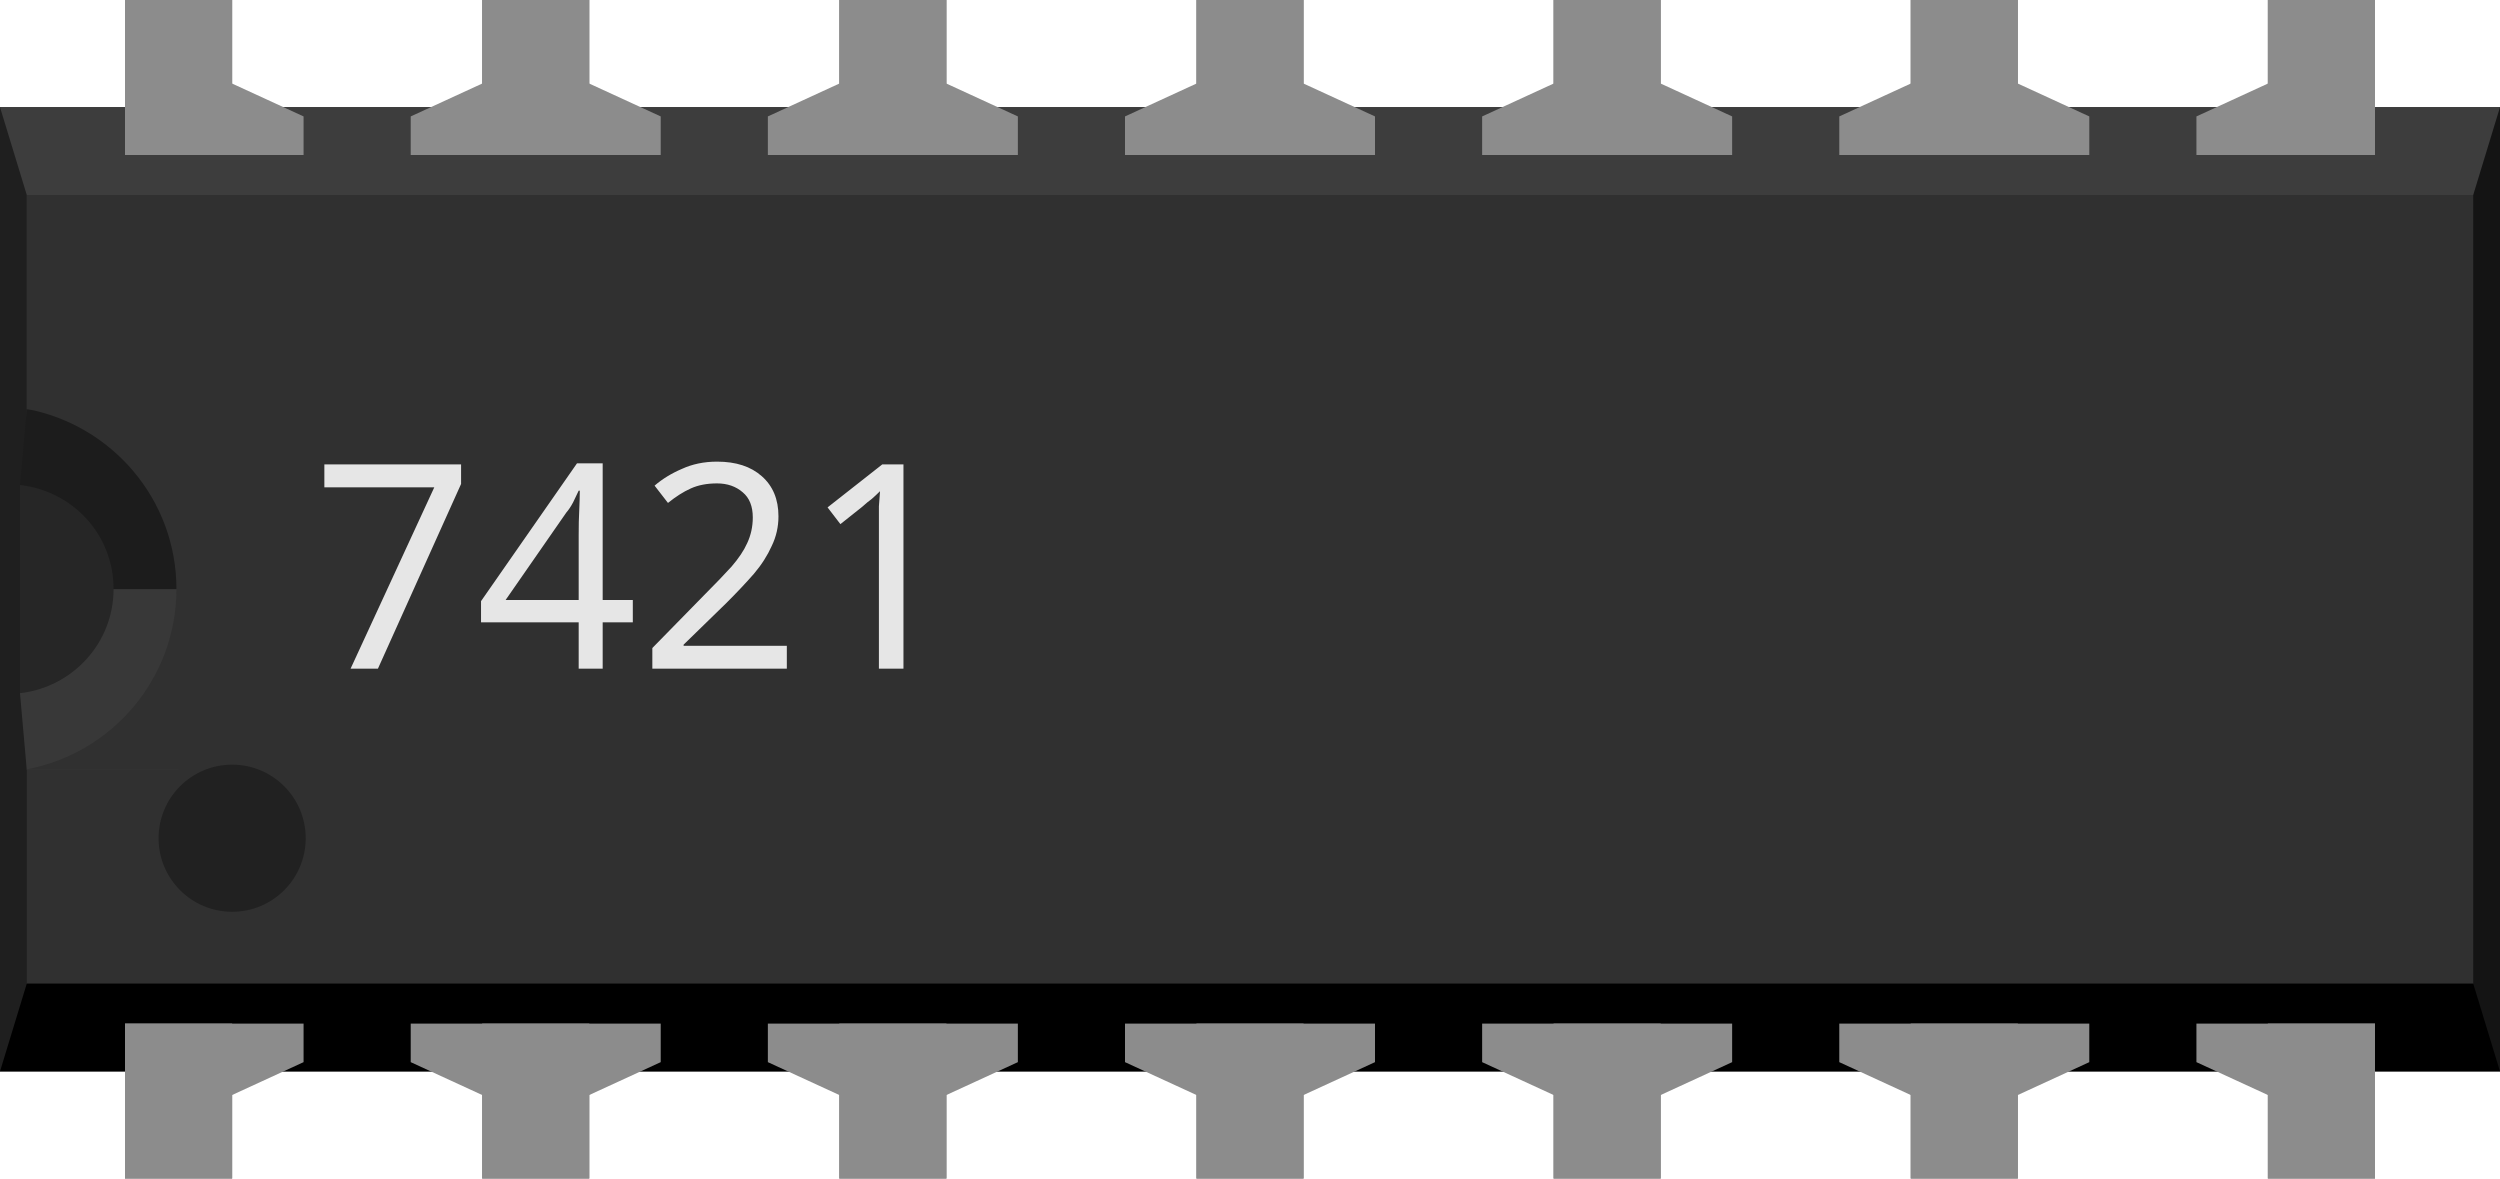
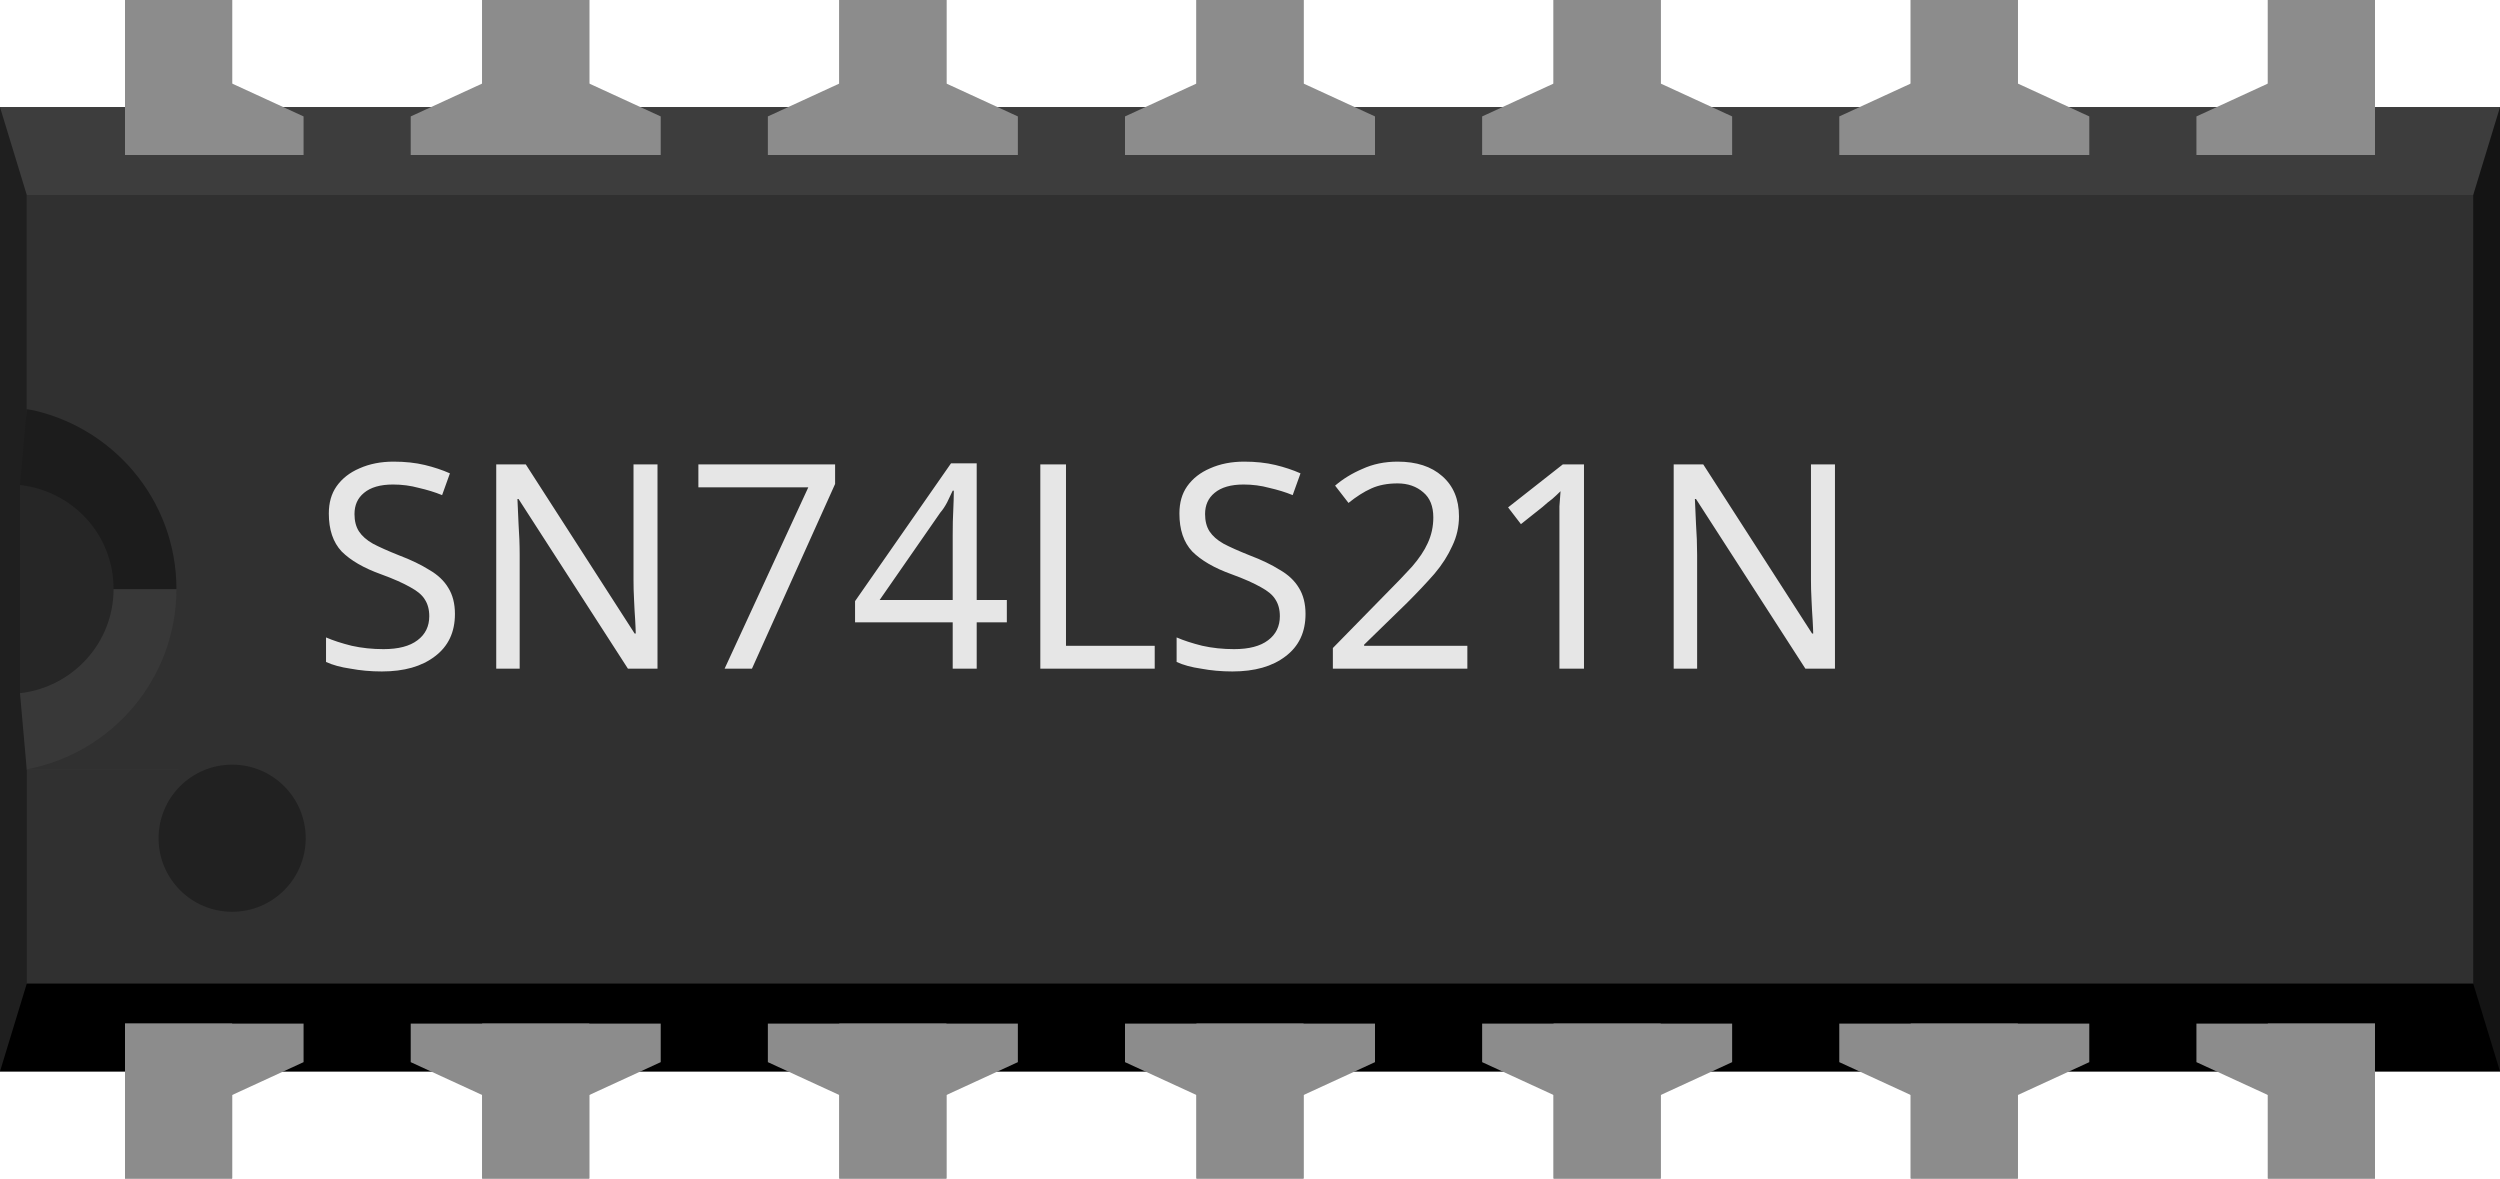
<svg xmlns="http://www.w3.org/2000/svg" width="0.7in" version="1.2" height="0.33in" viewBox="0 0 70.0 33.0" id="svg2" xml:space="preserve">
-   <defs id="defs74" />
  <g id="breadboard">
    <rect width="70.0" x="0" y="3" fill="#303030" height="27.0" id="middle" />
    <rect width="70.0" x="0" y="3.0" fill="#3D3D3D" height="2.46" id="top" />
    <rect width="70.0" x="0" y="27.54" fill="#000000" height="2.46" id="bottom" />
    <polygon fill="#141414" points="70.0,3 69.25,5.46 69.25,27.54 70.0,30.0" id="right" />
    <polygon fill="#1F1F1F" points="0,3 0.75,5.46 0.75,27.54 0,30.0" id="left" />
    <polygon fill="#1C1C1C" points="5,11.5 0.75,11.46 0.56,13.58 0.56,16.5 5,16.5" id="left-upper-rect" />
    <polygon fill="#383838" points="0.75,21.55 5,21.55 5,16.5 0.56,16.5 0.56,19.42" id="left-lower-rect" />
    <path fill="#262626" id="slot" d="M0.56,13.58v5.83c1.47-0.17,2.62-1.4,2.62-2.92C3.18,14.97,2.04,13.75,0.56,13.58z" />
    <path fill="#303030" id="cover" d="M0.75,5.46V11.45c2.38,0.45,4.19,2.53,4.19,5.04c0,2.51-1.8,4.6-4.19,5.05V21.55h5.0V5.46H0.75z" />
    <circle fill="#212121" cx="6.5" cy="23.47" r="2.06" id="circle13" />
-     <text x="8.722" y="18.722" style="font-size:8px;text-anchor:start;fill:#e6e6e6;stroke:none;font-family:OCRA" id="label" font-size="8">7421</text>
+     <text x="8.722" y="18.722" style="font-size:8px;text-anchor:start;fill:#e6e6e6;stroke:none;font-family:OCRA" id="label" font-size="8">SN74LS21N</text>
    <rect width="3" x="3.5" y="28.66" fill="#8C8C8C" height="4.34" id="connector0pin" />
    <rect width="3" x="3.5" y="30.0" fill="#8C8C8C" height="3" />
    <polygon fill="#8C8C8C" points="3.5,28.66 3.5,30.66 6.5,30.66 8.5,29.74 8.5,28.66  " id="polygon18" />
    <rect width="3" x="3.5" fill="#8C8C8C" height="4.34" id="connector13pin" />
    <rect width="3" x="3.5" fill="#8C8C8C" height="3" />
    <polygon fill="#8C8C8C" points="8.5,4.34 8.5,3.26 6.5,2.34 3.5,2.34 3.5,4.34" id="polygon22" />
    <rect width="3" x="63.5" y="28.66" fill="#8C8C8C" height="4.34" id="connector6pin" />
    <rect width="3" x="63.5" y="30.0" fill="#8C8C8C" height="3" />
    <polygon fill="#8C8C8C" points="61.5,28.66 61.5,29.74 63.5,30.66 66.5,30.66 66.5,28.66" id="polygon26" />
    <rect width="3" x="63.5" y="0" fill="#8C8C8C" height="4.34" id="connector7pin" />
    <rect width="3" x="63.5" y="0" fill="#8C8C8C" height="3" />
    <polygon fill="#8C8C8C" points="66.5,4.34 66.5,2.34 63.5,2.34 61.5,3.26 61.5,4.34  " id="polygon30" />
    <rect width="3" x="13.5" y="28.66" fill="#8C8C8C" height="4.34" id="connector1pin" />
    <rect width="3" x="13.5" y="30.0" fill="#8C8C8C" height="3" />
    <polygon fill="#8C8C8C" points="11.5,28.66 11.5,29.74 13.5,30.66 16.5,30.66 18.5,29.74 18.5,28.66" id="polygon34" />
    <rect width="3" x="13.5" y="0" fill="#8C8C8C" height="4.34" id="connector12pin" />
    <rect width="3" x="13.5" fill="#8C8C8C" height="3" />
    <polygon fill="#8C8C8C" points="18.5,4.34 18.5,3.26 16.5,2.34 13.5,2.34 11.5,3.26 11.5,4.34" id="polygon38" />
    <rect width="3" x="23.5" y="28.66" fill="#8C8C8C" height="4.34" id="connector2pin" />
    <rect width="3" x="23.5" y="30.0" fill="#8C8C8C" height="3" />
    <polygon fill="#8C8C8C" points="21.5,28.66 21.5,29.74 23.5,30.66 26.5,30.66 28.5,29.74 28.5,28.66" id="polygon42" />
    <rect width="3" x="23.5" y="0" fill="#8C8C8C" height="4.34" id="connector11pin" />
    <rect width="3" x="23.5" fill="#8C8C8C" height="3" />
    <polygon fill="#8C8C8C" points="28.5,4.34 28.5,3.26 26.5,2.34 23.5,2.34 21.5,3.26 21.5,4.34" id="polygon46" />
    <rect width="3" x="33.5" y="28.66" fill="#8C8C8C" height="4.34" id="connector3pin" />
    <rect width="3" x="33.5" y="30.0" fill="#8C8C8C" height="3" />
    <polygon fill="#8C8C8C" points="31.5,28.66 31.5,29.74 33.5,30.66 36.5,30.66 38.5,29.74 38.5,28.66" id="polygon50" />
    <rect width="3" x="33.5" y="0" fill="#8C8C8C" height="4.34" id="connector10pin" />
    <rect width="3" x="33.5" fill="#8C8C8C" height="3" />
    <polygon fill="#8C8C8C" points="38.5,4.34 38.5,3.26 36.5,2.34 33.5,2.34 31.5,3.26 31.5,4.34" id="polygon54" />
    <rect width="3" x="43.5" y="28.66" fill="#8C8C8C" height="4.34" id="connector4pin" />
    <rect width="3" x="43.5" y="30.0" fill="#8C8C8C" height="3" />
    <polygon fill="#8C8C8C" points="41.5,28.66 41.5,29.74 43.5,30.66 46.5,30.66 48.5,29.74 48.5,28.66" id="polygon58" />
    <rect width="3" x="43.5" y="0" fill="#8C8C8C" height="4.34" id="connector9pin" />
    <rect width="3" x="43.5" fill="#8C8C8C" height="3" />
    <polygon fill="#8C8C8C" points="48.5,4.34 48.5,3.26 46.5,2.34 43.5,2.34 41.5,3.26 41.5,4.34" id="polygon62" />
    <rect width="3" x="53.5" y="28.66" fill="#8C8C8C" height="4.34" id="connector5pin" />
    <rect width="3" x="53.5" y="30.0" fill="#8C8C8C" height="3" />
    <polygon fill="#8C8C8C" points="51.5,28.66 51.5,29.74 53.5,30.66 56.5,30.66 58.5,29.74 58.5,28.66" id="polygon66" />
    <rect width="3" x="53.5" y="0" fill="#8C8C8C" height="4.34" id="connector8pin" />
    <rect width="3" x="53.5" fill="#8C8C8C" height="3" />
    <polygon fill="#8C8C8C" points="58.5,4.34 58.5,3.26 56.5,2.34 53.5,2.34 51.5,3.26 51.5,4.34" id="polygon70" />
  </g>
</svg>
